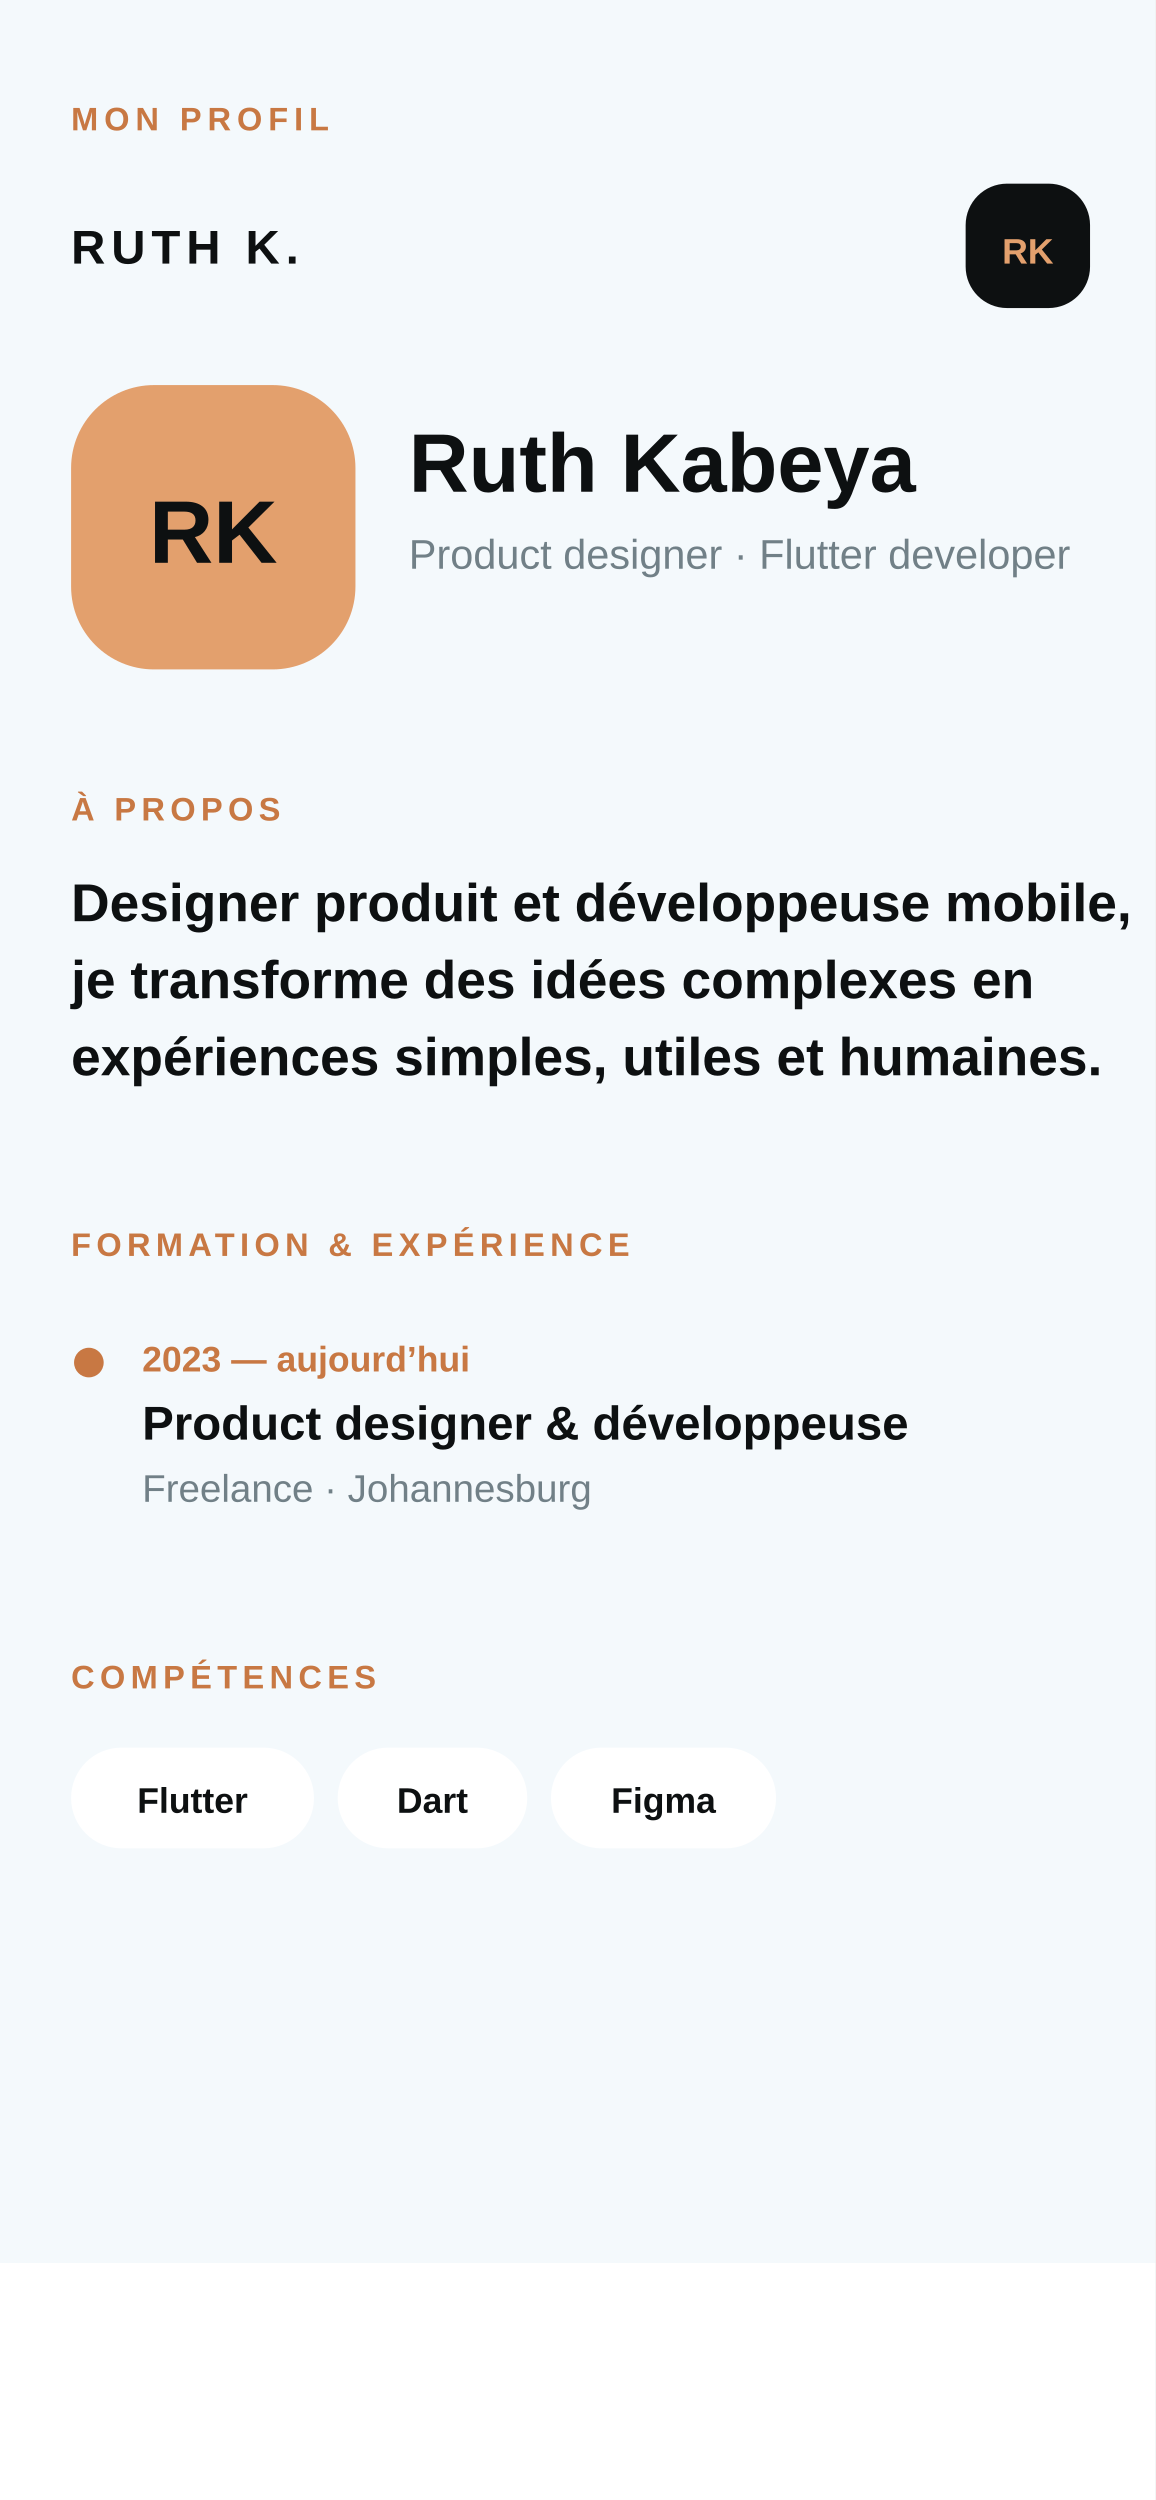
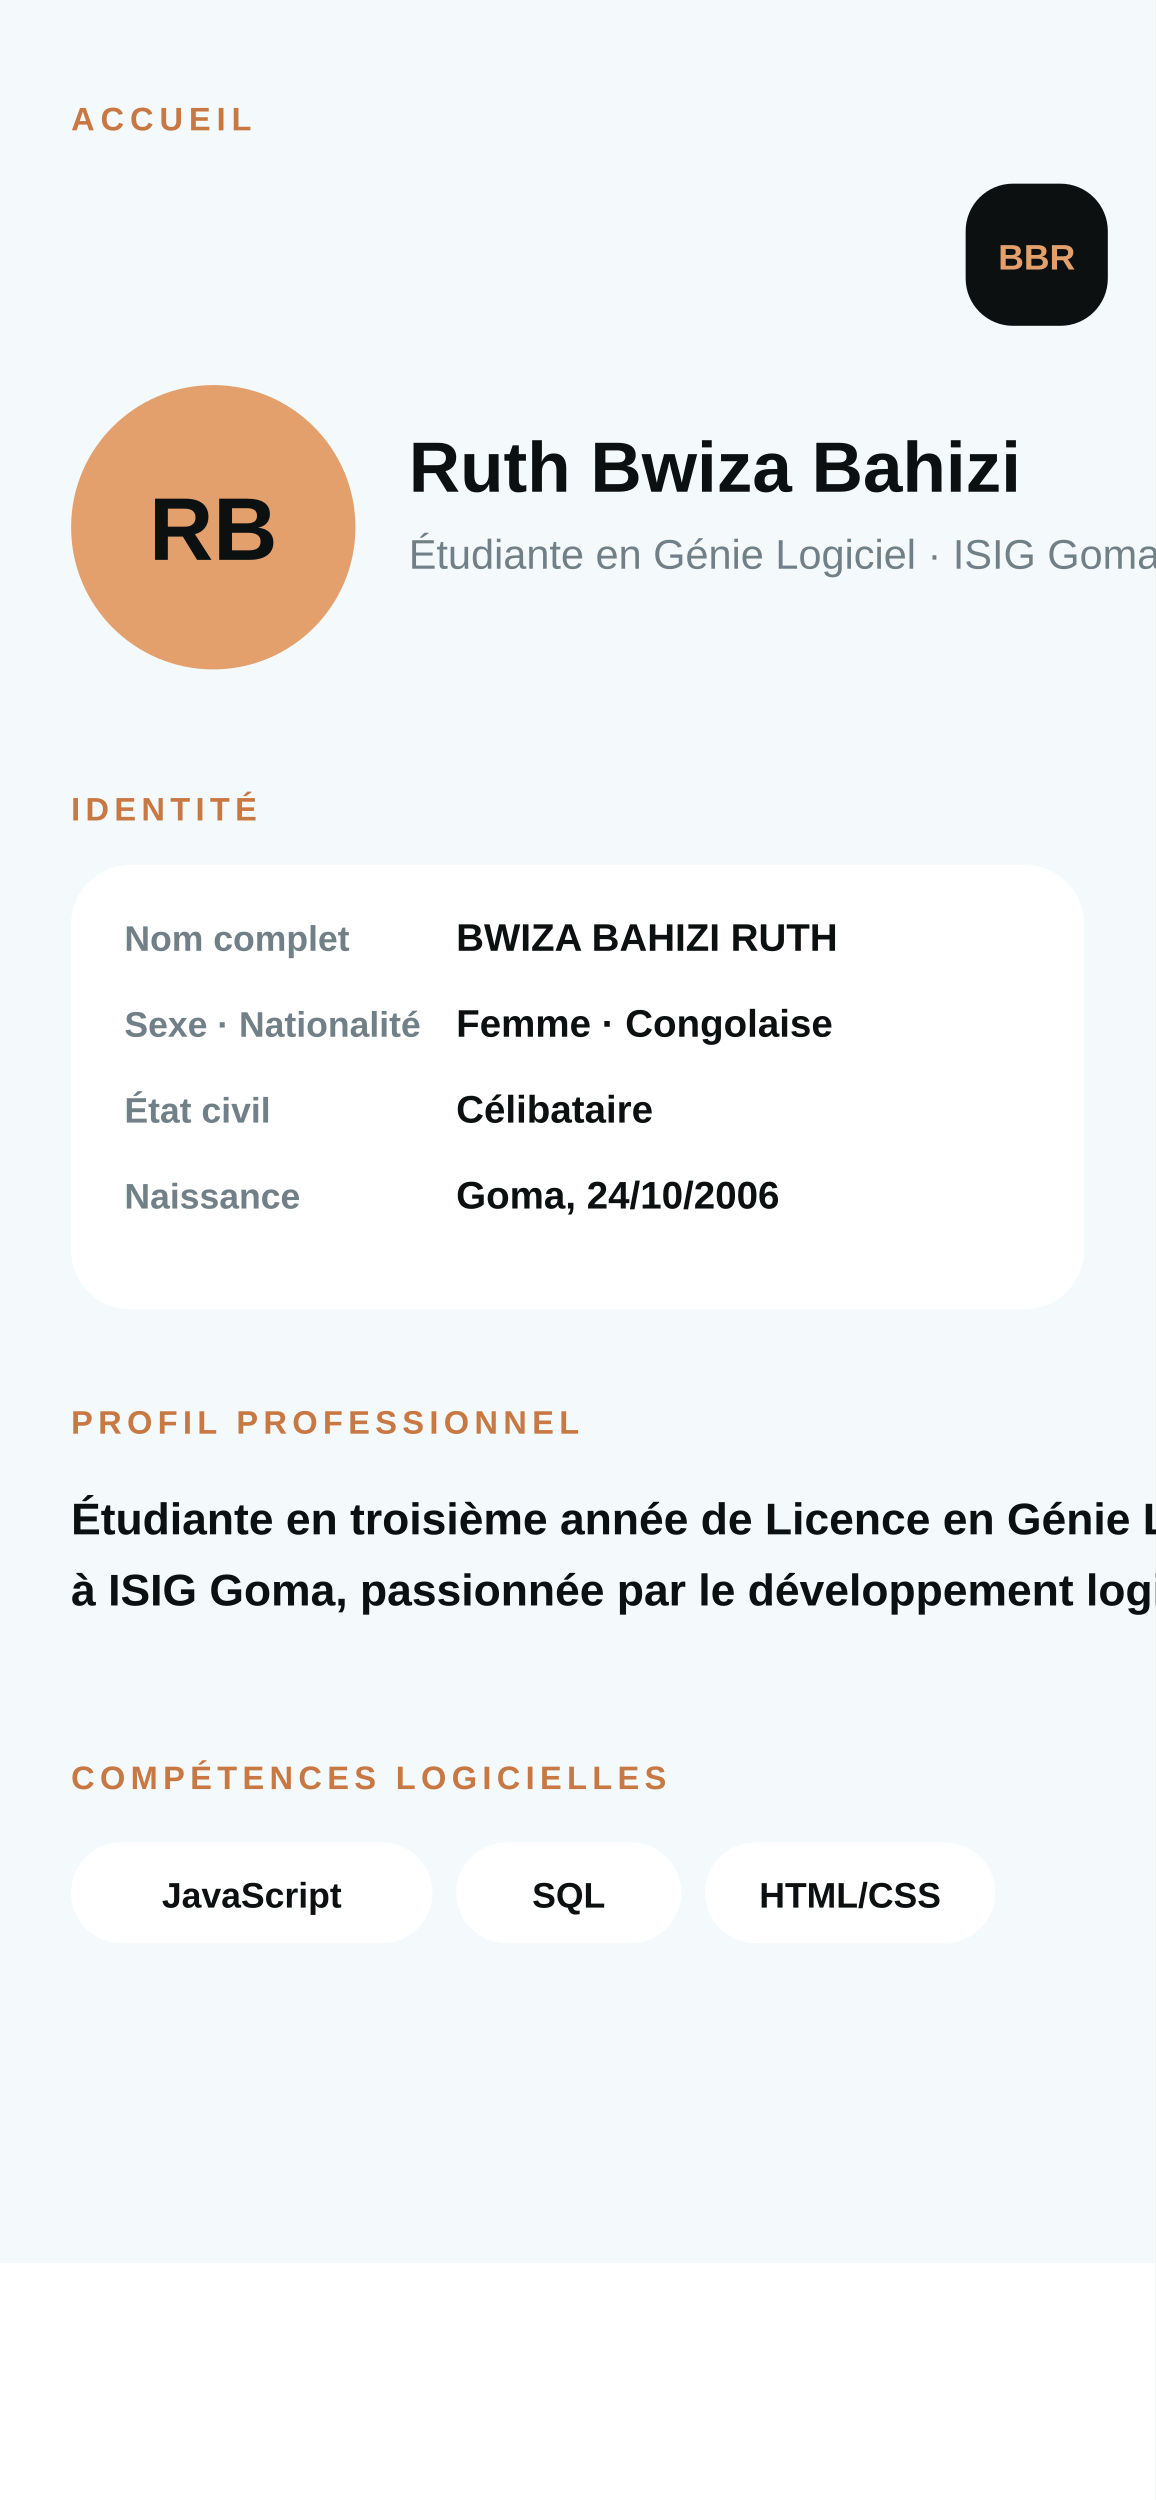
<svg xmlns="http://www.w3.org/2000/svg" width="390" height="844" viewBox="0 0 390 844">
  <rect width="390" height="844" fill="#f4f9fc" />
-   <text x="24" y="44" fill="#c87843" font-family="Arial" font-size="11" font-weight="800" letter-spacing="2">MON PROFIL</text>
-   <text x="24" y="89" fill="#0d1011" font-family="Arial" font-size="16" font-weight="800" letter-spacing="2">RUTH K.</text>
-   <rect x="326" y="62" width="42" height="42" rx="14" fill="#0d1011" />
-   <text x="347" y="89" text-anchor="middle" fill="#e3a06d" font-family="Arial" font-size="12" font-weight="800">RK</text>
-   <rect x="24" y="130" width="96" height="96" rx="28" fill="#e3a06d" />
-   <text x="72" y="190" text-anchor="middle" fill="#0d1011" font-family="Arial" font-size="30" font-weight="900">RK</text>
-   <text x="138" y="166" fill="#0d1011" font-family="Arial" font-size="28" font-weight="800">Ruth Kabeya</text>
-   <text x="138" y="192" fill="#718087" font-family="Arial" font-size="14">Product designer · Flutter developer</text>
-   <text x="24" y="277" fill="#c87843" font-family="Arial" font-size="11" font-weight="800" letter-spacing="1.8">À PROPOS</text>
-   <text x="24" y="311" fill="#0d1011" font-family="Arial" font-size="18" font-weight="600">Designer produit et développeuse mobile,</text>
-   <text x="24" y="337" fill="#0d1011" font-family="Arial" font-size="18" font-weight="600">je transforme des idées complexes en</text>
-   <text x="24" y="363" fill="#0d1011" font-family="Arial" font-size="18" font-weight="600">expériences simples, utiles et humaines.</text>
-   <text x="24" y="424" fill="#c87843" font-family="Arial" font-size="11" font-weight="800" letter-spacing="1.8">FORMATION &amp; EXPÉRIENCE</text>
-   <circle cx="30" cy="460" r="5" fill="#c87843" />
-   <text x="48" y="463" fill="#c87843" font-family="Arial" font-size="12" font-weight="700">2023 — aujourd’hui</text>
-   <text x="48" y="486" fill="#0d1011" font-family="Arial" font-size="16" font-weight="700">Product designer &amp; développeuse</text>
-   <text x="48" y="507" fill="#718087" font-family="Arial" font-size="13">Freelance · Johannesburg</text>
-   <text x="24" y="570" fill="#c87843" font-family="Arial" font-size="11" font-weight="800" letter-spacing="1.8">COMPÉTENCES</text>
-   <rect x="24" y="590" width="82" height="34" rx="17" fill="white" />
-   <text x="65" y="612" text-anchor="middle" fill="#0d1011" font-family="Arial" font-size="12" font-weight="700">Flutter</text>
-   <rect x="114" y="590" width="64" height="34" rx="17" fill="white" />
-   <text x="146" y="612" text-anchor="middle" fill="#0d1011" font-family="Arial" font-size="12" font-weight="700">Dart</text>
-   <rect x="186" y="590" width="76" height="34" rx="17" fill="white" />
-   <text x="224" y="612" text-anchor="middle" fill="#0d1011" font-family="Arial" font-size="12" font-weight="700">Figma</text>
+   <text x="24" y="44" fill="#c87843" font-family="Arial" font-size="11" font-weight="800" letter-spacing="2">ACCUEIL</text>
+   <rect x="326" y="62" width="48" height="48" rx="16" fill="#0d1011" />
+   <text x="350" y="91" text-anchor="middle" fill="#e3a06d" font-family="Arial" font-size="12" font-weight="800">BBR</text>
+   <circle cx="72" cy="178" r="48" fill="#e3a06d" />
+   <text x="72" y="189" text-anchor="middle" fill="#0d1011" font-family="Arial" font-size="30" font-weight="900">RB</text>
+   <text x="138" y="166" fill="#0d1011" font-family="Arial" font-size="24" font-weight="800">Ruth Bwiza Bahizi</text>
+   <text x="138" y="192" fill="#718087" font-family="Arial" font-size="14">Étudiante en Génie Logiciel · ISIG Goma</text>
+   <text x="24" y="277" fill="#c87843" font-family="Arial" font-size="11" font-weight="800" letter-spacing="1.8">IDENTITÉ</text>
+   <rect x="24" y="292" width="342" height="150" rx="20" fill="white" />
+   <text x="42" y="321" fill="#718087" font-family="Arial" font-size="12" font-weight="700">Nom complet</text>
+   <text x="154" y="321" fill="#0d1011" font-family="Arial" font-size="13" font-weight="700">BWIZA BAHIZI RUTH</text>
+   <text x="42" y="350" fill="#718087" font-family="Arial" font-size="12" font-weight="700">Sexe · Nationalité</text>
+   <text x="154" y="350" fill="#0d1011" font-family="Arial" font-size="13" font-weight="700">Femme · Congolaise</text>
+   <text x="42" y="379" fill="#718087" font-family="Arial" font-size="12" font-weight="700">État civil</text>
+   <text x="154" y="379" fill="#0d1011" font-family="Arial" font-size="13" font-weight="700">Célibataire</text>
+   <text x="42" y="408" fill="#718087" font-family="Arial" font-size="12" font-weight="700">Naissance</text>
+   <text x="154" y="408" fill="#0d1011" font-family="Arial" font-size="13" font-weight="700">Goma, 24/10/2006</text>
+   <text x="24" y="484" fill="#c87843" font-family="Arial" font-size="11" font-weight="800" letter-spacing="1.8">PROFIL PROFESSIONNEL</text>
+   <text x="24" y="518" fill="#0d1011" font-family="Arial" font-size="15" font-weight="600">Étudiante en troisième année de Licence en Génie Logiciel</text>
+   <text x="24" y="542" fill="#0d1011" font-family="Arial" font-size="15" font-weight="600">à ISIG Goma, passionnée par le développement logiciel.</text>
+   <text x="24" y="604" fill="#c87843" font-family="Arial" font-size="11" font-weight="800" letter-spacing="1.8">COMPÉTENCES LOGICIELLES</text>
+   <rect x="24" y="622" width="122" height="34" rx="17" fill="white" />
+   <text x="85" y="644" text-anchor="middle" fill="#0d1011" font-family="Arial" font-size="12" font-weight="700">JavaScript</text>
+   <rect x="154" y="622" width="76" height="34" rx="17" fill="white" />
+   <text x="192" y="644" text-anchor="middle" fill="#0d1011" font-family="Arial" font-size="12" font-weight="700">SQL</text>
+   <rect x="238" y="622" width="98" height="34" rx="17" fill="white" />
+   <text x="287" y="644" text-anchor="middle" fill="#0d1011" font-family="Arial" font-size="12" font-weight="700">HTML/CSS</text>
  <rect x="0" y="764" width="390" height="80" fill="white" />
</svg>
